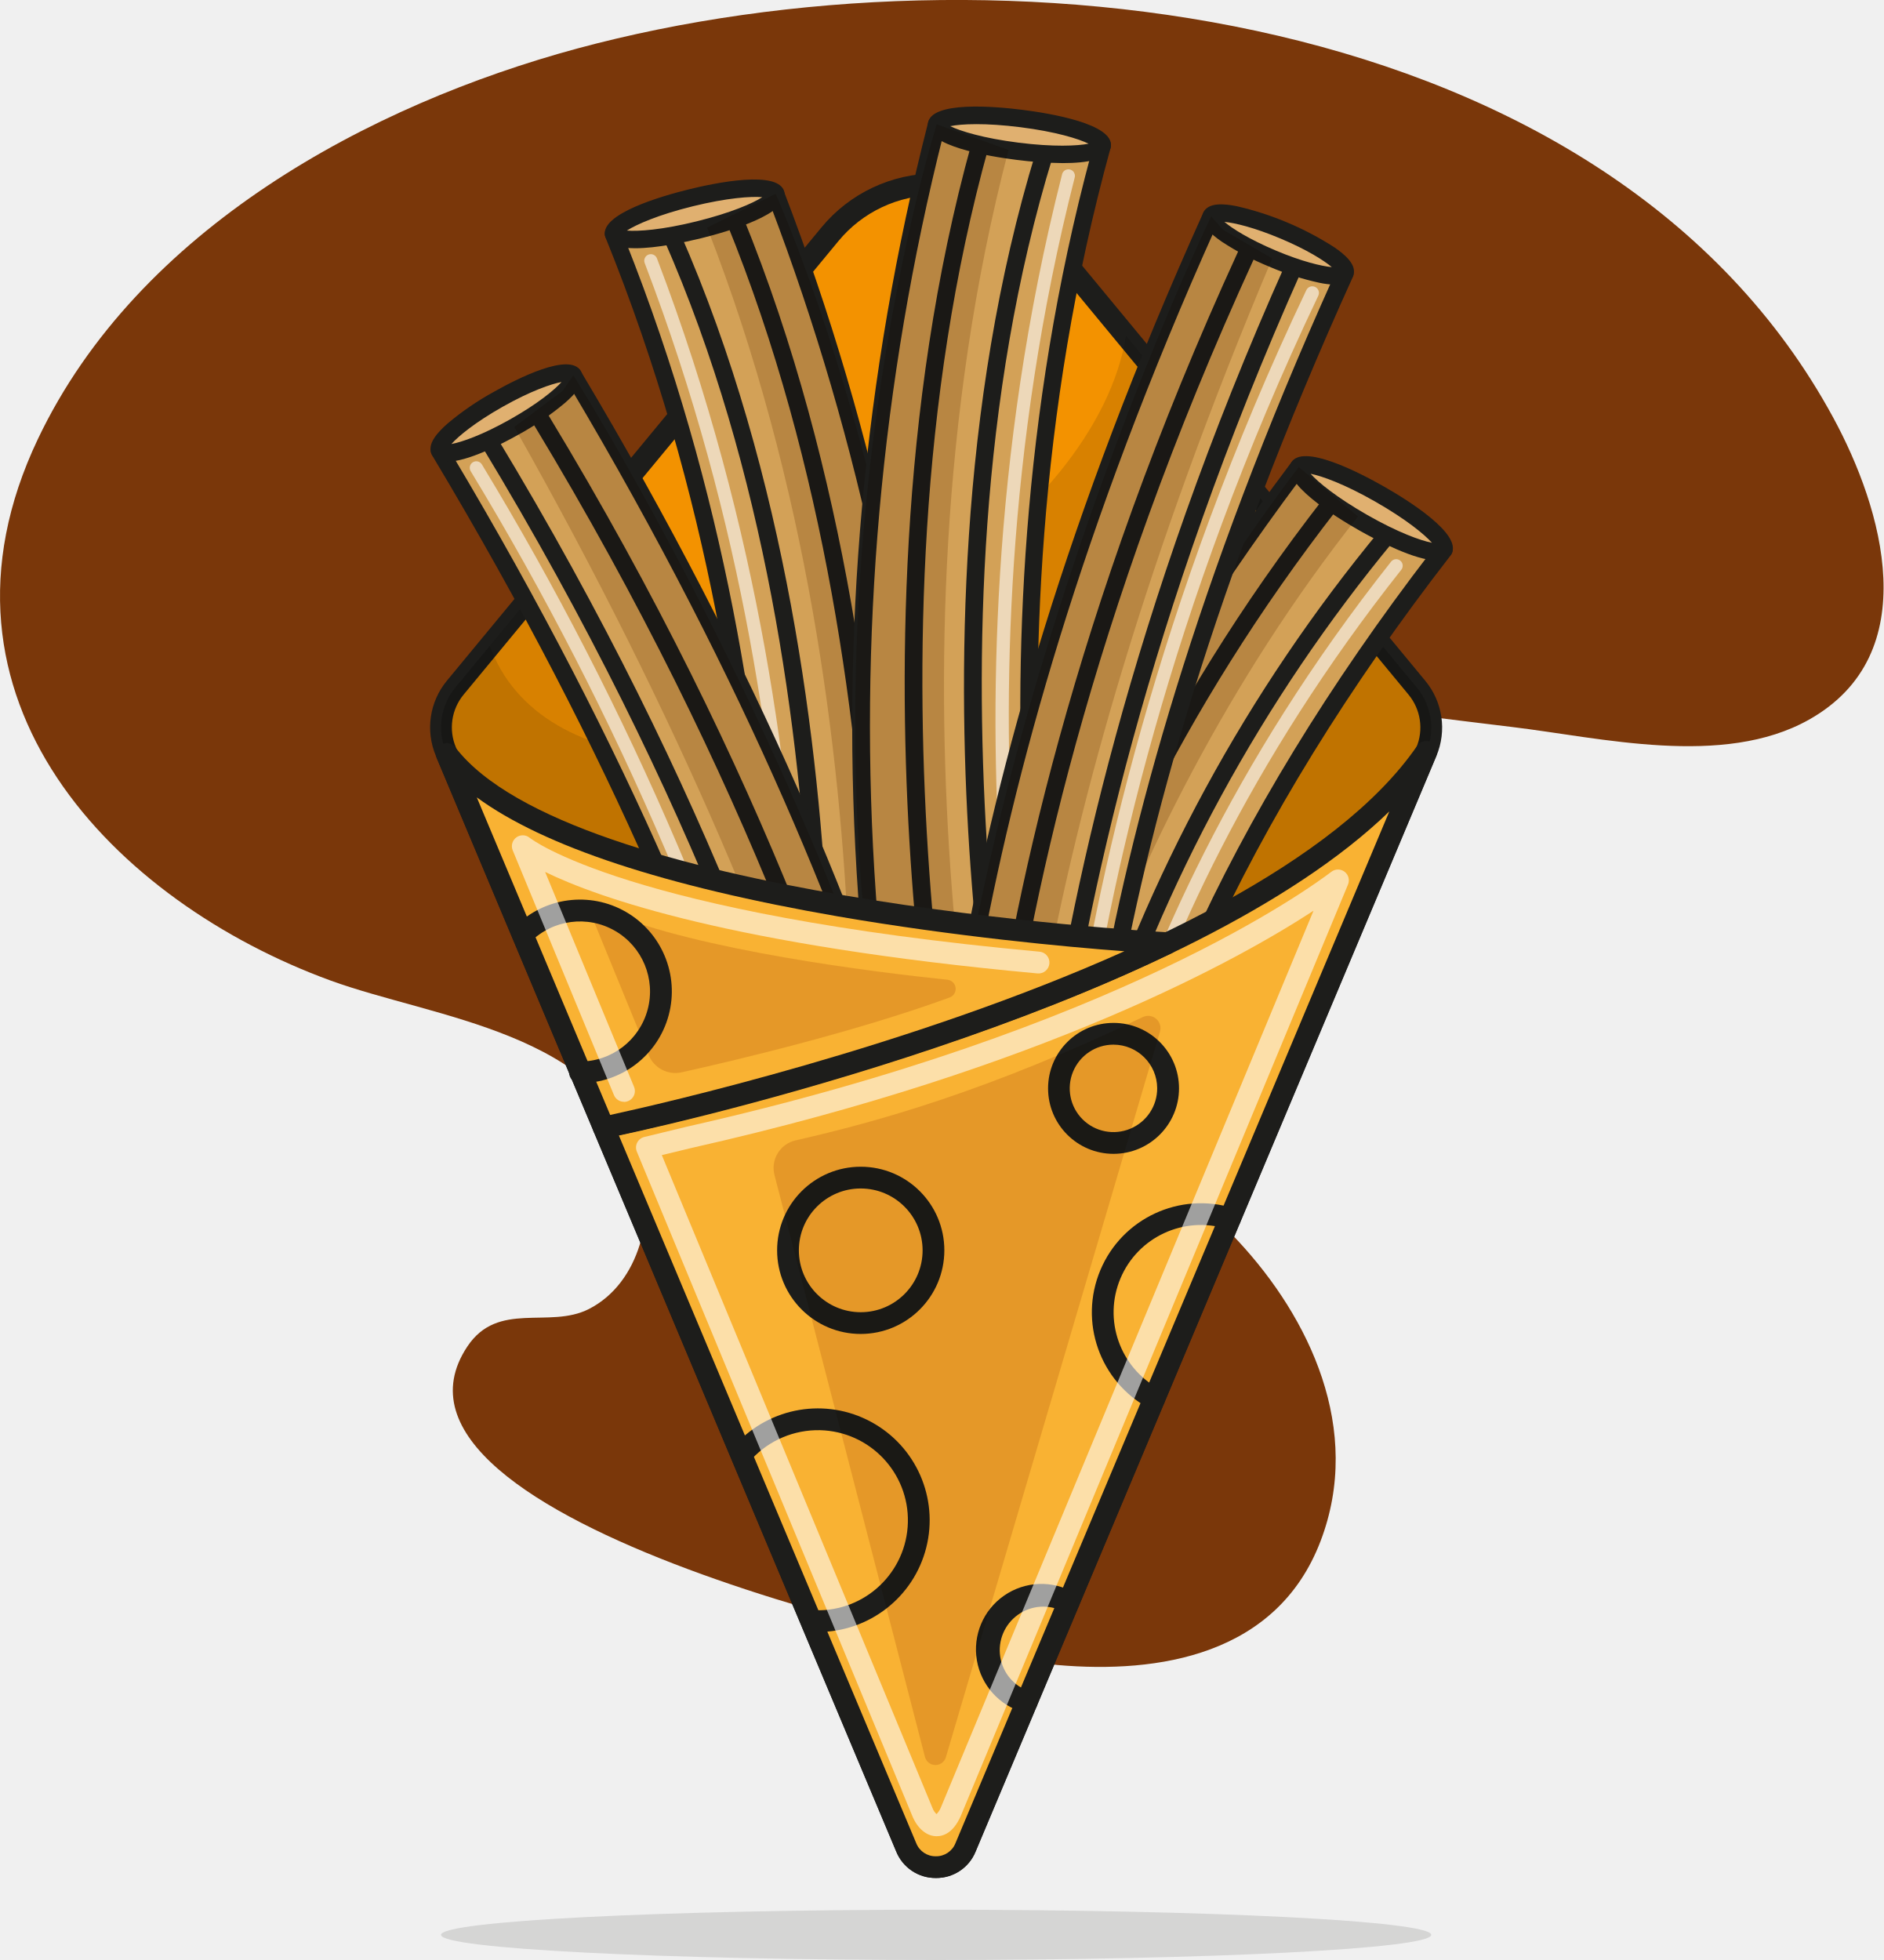
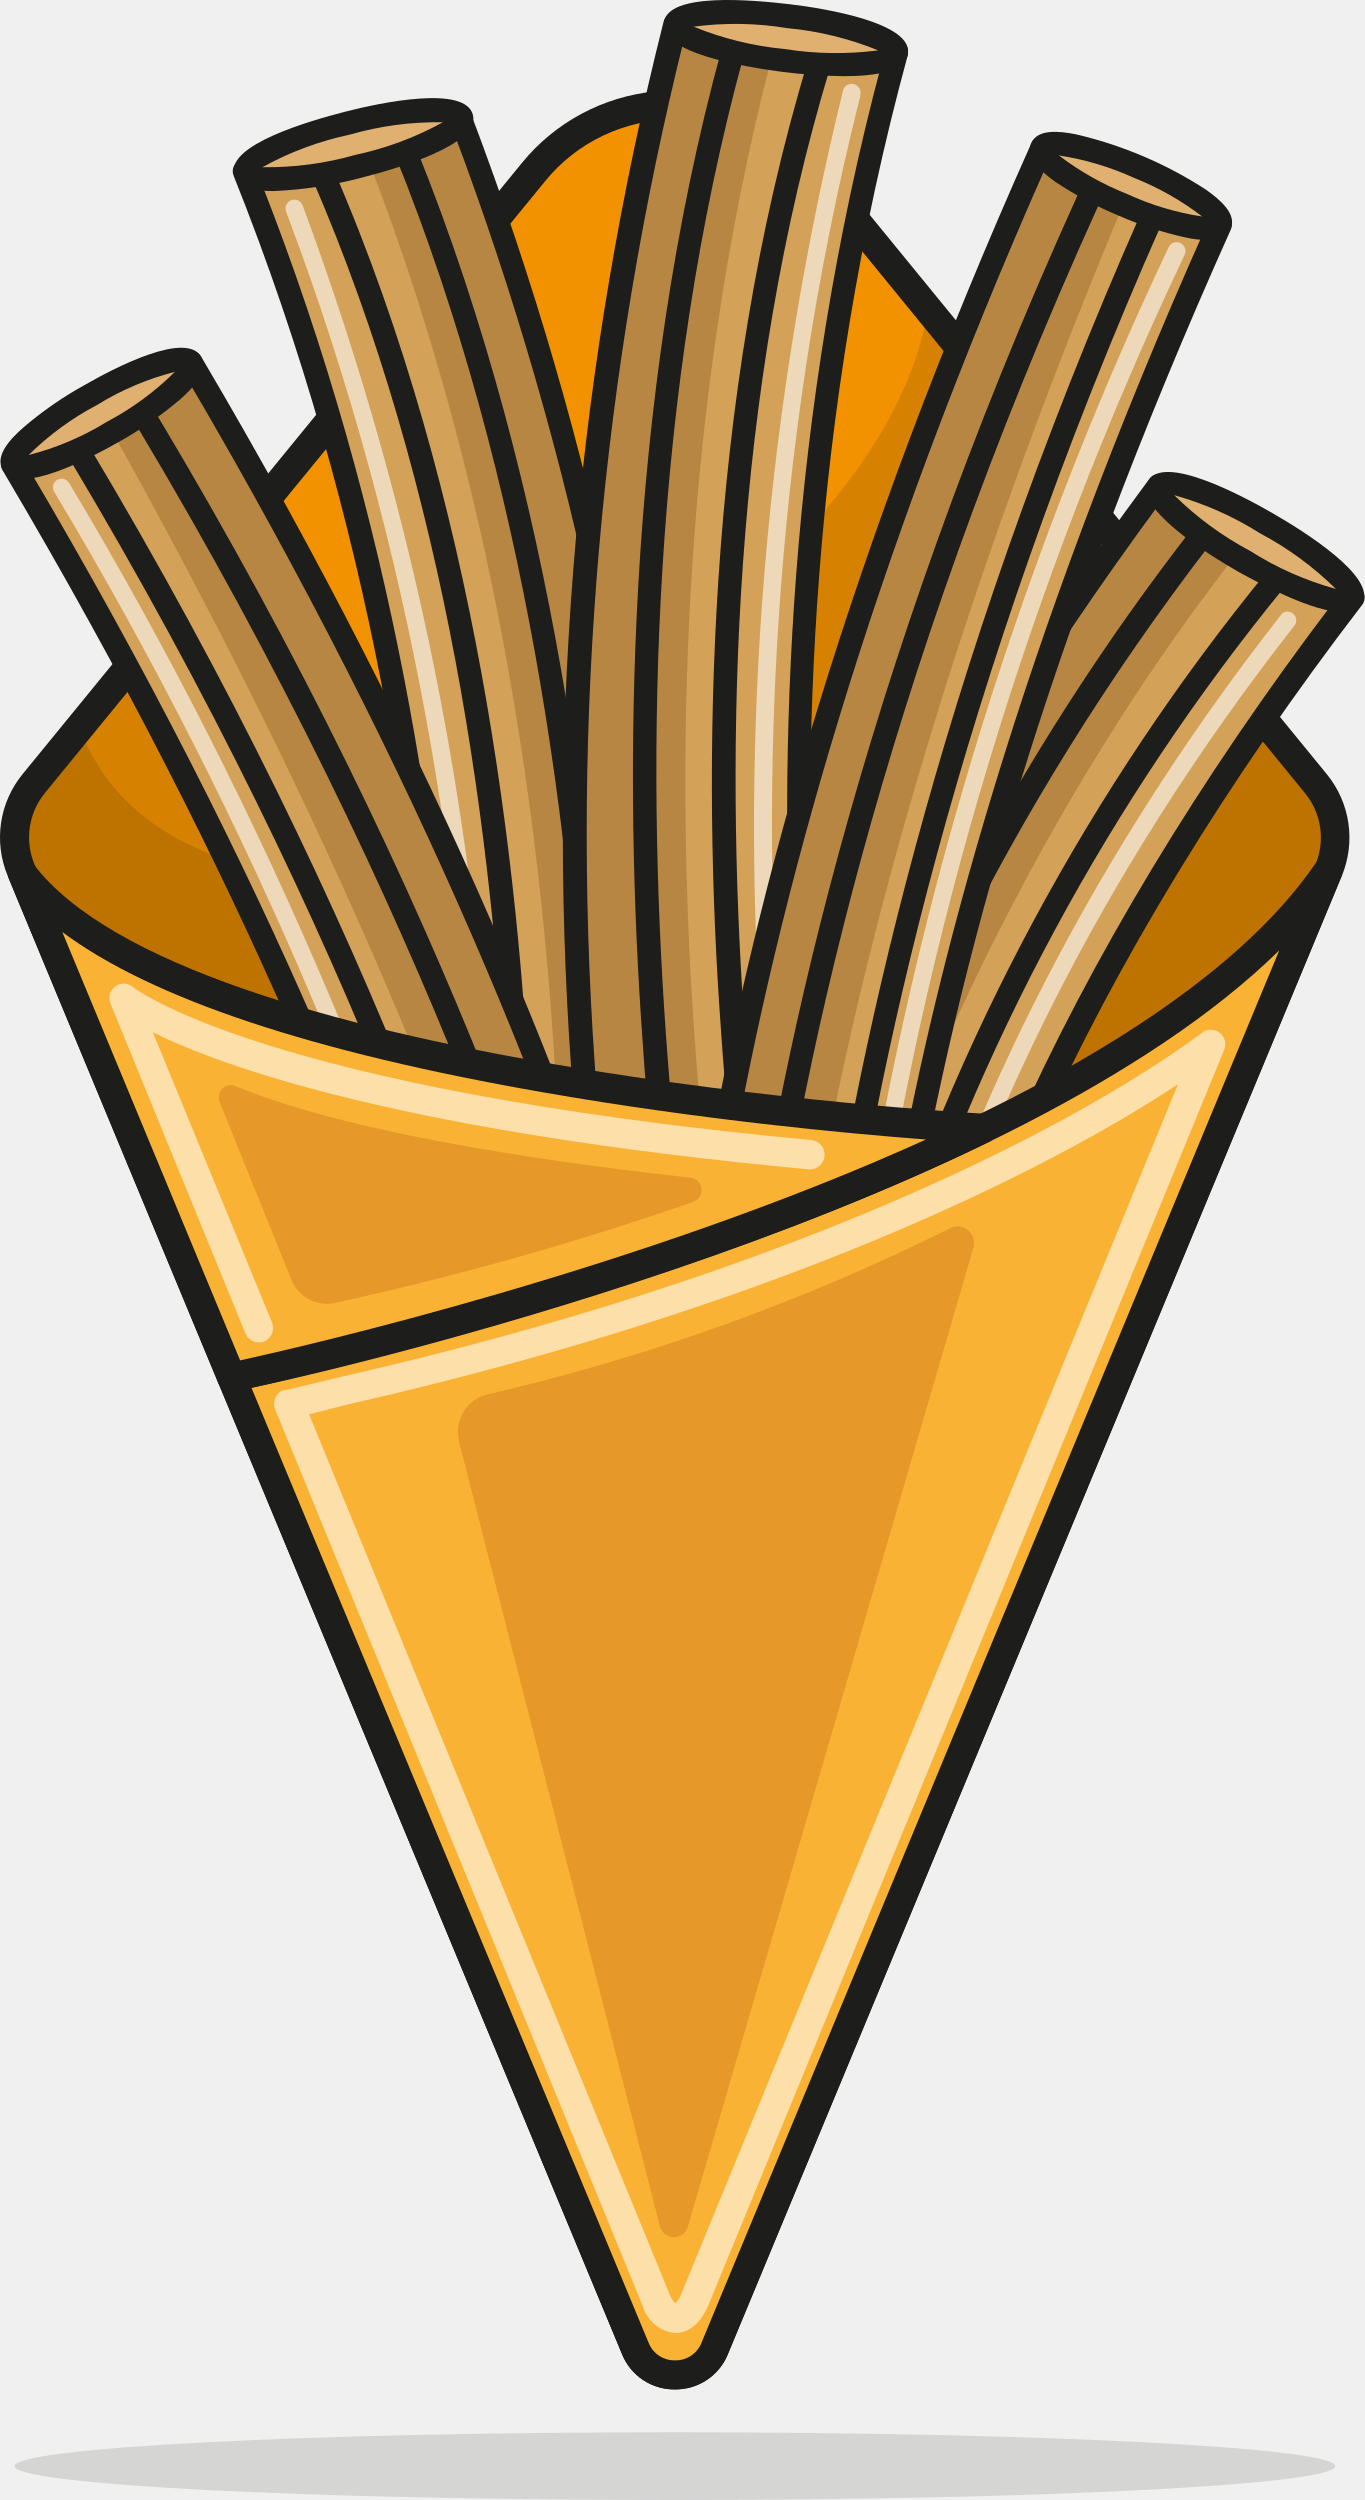
- <svg xmlns="http://www.w3.org/2000/svg" viewBox="0 0 432.94 450.52">
+ <svg xmlns="http://www.w3.org/2000/svg" id="Layer_1" data-name="Layer 1" viewBox="0 0 334 611.96">
  <defs>
-     <style>.cls-1{isolation:isolate;}.cls-2{fill:#7a370a;}.cls-3{fill:#f39200;}.cls-4{fill:#1d1d1b;}.cls-5{fill:#dadada;opacity:0.79;}.cls-11,.cls-12,.cls-5,.cls-8{mix-blend-mode:multiply;}.cls-6{fill:#d3a157;}.cls-7{fill:#e0b070;}.cls-8{fill:#cbbba0;opacity:0.63;}.cls-9{fill:#fff;opacity:0.58;}.cls-10{fill:#f9b233;}.cls-11{fill:#ca9e67;opacity:0.37;}.cls-12{fill:#9d9d9c;opacity:0.33;}</style>
+     <style>.cls-1{fill:#f39200;}.cls-2{fill:#d78100;}.cls-3{fill:#be7200;}.cls-4{fill:#1d1d1b;}.cls-5{fill:#d3a157;}.cls-6{fill:#b88643;}.cls-7{fill:#e0b070;}.cls-8{fill:#fff;opacity:0.58;}.cls-11,.cls-8{isolation:isolate;}.cls-9{fill:#f9b233;}.cls-10{fill:#e69928;}.cls-11{fill:#9d9d9c;opacity:0.33;}</style>
  </defs>
-   <g class="cls-1">
-     <g id="Layer_1" data-name="Layer 1">
-       <path class="cls-2" d="M243.13,382.72c23.11,2,50.35-2.18,60.39-28.45,9.83-25.7-2.58-51.43-18.92-69-18-19.37-40.69-34.45-61.23-50.7-15.31-12.12-55.17-34.83-31.78-60,16.31-17.57,51.84-15.46,72.67-15.19,28,.37,55.67,4.42,83.33,7.73,20.3,2.43,48.45,9.41,68.19-1.68,26.87-15.09,16.89-48.6,5.62-69.38C369.89,1,228.86-14.8,132.69,11.15,85.21,24,31.77,52.43,8.71,100.91c-28.51,59.91,18,106.47,67.23,124.46,24,8.74,62.55,11.8,71.34,41.79,3.42,11.67-.11,27.71-11.93,33.73-9.12,4.65-20.88-2-27.94,8.63C80.58,349.93,224.11,381.09,243.13,382.72Z" />
-       <path class="cls-3" d="M239.53,53.84a31.64,31.64,0,0,0-48.77,0L104.67,158a14.39,14.39,0,0,0-2.18,14.75l54.64,130,51.2,121.84a7.39,7.39,0,0,0,13.62,0l51.23-121.84,54.66-130a14.41,14.41,0,0,0-2.17-14.76Z" />
-       <path class="cls-4" d="M215.14,431.67h0a9.75,9.75,0,0,1-9.12-6.06L100.19,173.76a16.85,16.85,0,0,1,2.55-17.32L188.83,52.25a34.13,34.13,0,0,1,52.62,0h0l86.14,104.22a16.85,16.85,0,0,1,2.56,17.32L224.25,425.61A9.73,9.73,0,0,1,215.14,431.67Zm0-386.81a29,29,0,0,0-22.45,10.58l-86.1,104.19a11.84,11.84,0,0,0-1.79,12.19L210.63,423.68a4.76,4.76,0,0,0,4.51,3h0a4.76,4.76,0,0,0,4.5-3l105.9-251.83a11.88,11.88,0,0,0-1.8-12.2L237.6,55.43A29.05,29.05,0,0,0,215.14,44.86Z" />
-       <path class="cls-5" d="M325.67,158.06,258.81,77.18c-3.25,20.6-21.64,43.92-49.34,59.52-35,19.72-72.84,20.35-89.41,2.71L104.67,158a14.39,14.39,0,0,0-2.18,14.75l54.63,130,51.21,121.84a7.39,7.39,0,0,0,13.62,0l51.23-121.84,54.66-130A14.41,14.41,0,0,0,325.67,158.06Z" />
-       <path class="cls-5" d="M325.67,158.06,287,111.24c-11.87,14.41-28.26,28.31-48,39.71-52,30-107.5,31.34-123.91,2.92a33,33,0,0,1-2.49-5.4l-7.9,9.57a14.39,14.39,0,0,0-2.18,14.75l54.63,130,51.55,122.66a7,7,0,0,0,12.93,0l51.58-122.65,54.66-130A14.41,14.41,0,0,0,325.67,158.06Z" />
-       <path class="cls-6" d="M298.51,107.35l33.37,19C253,228,253.13,297.48,252.34,303.06c0,.09-.25,3.18-.28,3.25-.63,2-9.33,1-19.44-2.19s-17.78-7.41-17.15-9.41C215.47,294.71,211.88,222.8,298.51,107.35Z" />
-       <path class="cls-4" d="M248.35,309.33c-5.13,0-12.43-2.06-16.33-3.3a76.5,76.5,0,0,1-13-5.31c-2.85-1.57-6-3.66-5.6-6.19-.07-2.48-.24-20.2,9.13-50.79C231.7,214,252,166,296.91,106.15a2,2,0,0,1,2.59-.54l33.37,19a2,2,0,0,1,.6,3c-47.17,60.81-75.21,122.48-79,173.66-.07,1-.12,1.66-.18,2.11-.05.74-.23,3.19-.36,3.6C253.4,308.69,251.21,309.33,248.35,309.33Zm-30.88-14.57c.93,1.21,6.13,4.4,15.76,7.46,9.15,2.9,15.11,3.39,16.93,3,.07-.86.17-2.12.19-2.3a.91.91,0,0,1,0-.17c0-.32.1-1,.16-1.89,3.77-51.43,31.58-113.15,78.37-174l-29.83-17c-43.74,58.61-63.59,105.53-72.56,134.66-9.77,31.79-9,49.81-9,50Z" />
-       <path class="cls-4" d="M239.37,306.38h-.1a2,2,0,0,1-1.9-2.1c0-.22,1.23-23.18,11.67-57a372.11,372.11,0,0,1,68.28-125.55,2,2,0,1,1,3.08,2.55,368.23,368.23,0,0,0-67.5,124c-10.32,33.34-11.53,55.91-11.54,56.13A2,2,0,0,1,239.37,306.38Z" />
-       <path class="cls-4" d="M225.87,303.69h-.11a2,2,0,0,1-1.89-2.1c0-.23,1.28-23,11.83-57.25,9.71-31.57,29.53-79.77,68.74-130.06a2,2,0,1,1,3.15,2.46c-74.3,95.29-79.68,184.17-79.73,185.05A2,2,0,0,1,225.87,303.69Z" />
-       <path class="cls-7" d="M298.51,107.35c-1,1.82,5.6,7.54,14.82,12.78s17.52,8,18.55,6.19-5.59-7.54-14.81-12.78S299.55,105.53,298.51,107.35Z" />
-       <path class="cls-4" d="M330.25,128.82c-5,0-13.68-4.55-17.91-6.95-5.54-3.15-18.15-11-15.57-15.51h0c2.58-4.54,15.74,2.29,21.28,5.44s18.14,11,15.56,15.51C333,128.38,331.81,128.82,330.25,128.82Zm-29-19.91c1.72,1.94,6,5.45,13.06,9.48s12.27,5.88,14.82,6.37c-1.72-1.94-6-5.45-13.06-9.48S303.81,109.4,301.26,108.91Z" />
-       <path class="cls-8" d="M232.62,304.12c-1.3-19.06,19.54-109.59,79.51-185.4l-13.62-11.37c-60.31,80.23-89.84,168.81-82.6,189.11Z" />
-       <path class="cls-9" d="M246.05,302.34H246a1.5,1.5,0,0,1-1.44-1.56c0-.2.91-20.63,10.61-51.85,8.94-28.77,27.41-72.91,64.61-119.88a1.5,1.5,0,0,1,2.35,1.86c-70.62,89.16-74.54,169.19-74.57,170A1.5,1.5,0,0,1,246.05,302.34Z" />
-       <path class="cls-6" d="M178.27,44.56,141,53.76C189.31,173,174.6,287.6,173.84,293.19a.66.66,0,0,0,0,.24c.06,2.09,8.71,3.51,19.3,3.17s19.13-2.31,19.06-4.4C212.17,292.2,230.32,179.19,178.27,44.56Z" />
-       <path class="cls-4" d="M189.72,298.65c-7.13,0-17.77-.74-17.91-5.16a2.46,2.46,0,0,1,.06-.66c.81-6.1,15.14-120.15-32.72-238.32a2,2,0,0,1,.08-1.66,1.93,1.93,0,0,1,1.3-1l37.26-9.2a2,2,0,0,1,2.35,1.22,559.24,559.24,0,0,1,36.6,174.94c1.88,43.18-2.24,71.4-2.57,73.6-.3,5-14.73,6-21,6.22C192.2,298.63,191,298.65,189.72,298.65Zm-13.83-5.74c1.6.84,7.49,2,17.16,1.69,10.06-.32,15.93-2,17.17-2.89.37-2.45,4.39-30.3,2.51-72.88A554.84,554.84,0,0,0,177,46.92l-33.32,8.23C190.06,171.33,177.16,283,175.89,292.91Zm-.12.82Zm-1.93-.54h0Z" />
-       <path class="cls-4" d="M186.55,297l-.23,0a2,2,0,0,1-1.76-2.21c.16-1.32,14.8-133.46-32-239.85a2,2,0,1,1,3.66-1.61C180.94,109.48,188.4,172.26,190.31,215c2.08,46.33-1.73,79.88-1.77,80.21A2,2,0,0,1,186.55,297Z" />
-       <path class="cls-4" d="M200.28,298.09h-.23a2,2,0,0,1-1.76-2.21c.15-1.32,14.38-132.78-31.3-244.74a2,2,0,1,1,3.7-1.51c24.08,59,31.39,123,33.27,166.19,2,46.82-1.66,80.18-1.7,80.51A2,2,0,0,1,200.28,298.09Z" />
-       <ellipse class="cls-7" cx="159.64" cy="49.16" rx="19.19" ry="3.79" transform="translate(-7.13 39.68) rotate(-13.86)" />
-       <path class="cls-4" d="M146,57.06c-3.57,0-6.39-.71-6.92-2.82-1.25-5.07,13-9.17,19.19-10.7s20.71-4.53,22,.54h0c1.26,5.07-13,9.17-19.18,10.7C157.42,55.67,151,57.06,146,57.06ZM144.08,53c2.58.22,8.08-.15,16-2.11s13-4.18,15.13-5.57c-2.58-.22-8.08.15-16,2.1S146.26,51.61,144.08,53Zm32.63-7.36h0Z" />
-       <path class="cls-8" d="M162.54,52.32c46.12,118.1,30.57,244.28,30.57,244.28l19.06-4.4c18.42-132-33.9-247.64-33.9-247.64Z" />
-       <path class="cls-9" d="M180.05,291.28h-.22a1.5,1.5,0,0,1-1.26-1.71c.16-1.07,15.42-109.37-30.39-229.1A1.5,1.5,0,1,1,151,59.39c24.08,63,31.11,122.29,32.76,161,1.79,41.93-2.17,69.37-2.21,69.64A1.5,1.5,0,0,1,180.05,291.28Z" />
-       <path class="cls-6" d="M215.27,28.59l38.09,4.81C219.2,157.48,247.1,269.56,248.5,275a.86.86,0,0,1,.06.23c.18,2.08-8.24,4.49-18.81,5.38s-19.26-.07-19.44-2.16C210.31,278.48,179.19,168.34,215.27,28.59Z" />
-       <path class="cls-4" d="M222.22,283a59.51,59.51,0,0,1-6.3-.31c-3.32-.37-7.14-1.14-7.57-3.79-.61-2.23-8-29.76-11.08-72.79a558.73,558.73,0,0,1,16.07-178,2,2,0,0,1,2.19-1.49l38.08,4.82a2,2,0,0,1,1.67,2.51c-33.83,122.91-6.39,234.51-4.87,240.5a2.36,2.36,0,0,1,.14.68c.24,2.82-3.52,4.27-6.82,5.21a75.57,75.57,0,0,1-13.81,2.32C227.24,282.86,224.64,283,222.22,283Zm-10-5.21c1.35.77,7.36,1.73,17.4.88,9.64-.81,15.35-2.65,16.84-3.66-2.41-9.67-28.17-119.13,4.39-239.89l-34-4.31a555.16,555.16,0,0,0-15.52,174.88C204.33,248.19,211.54,275.39,212.19,277.77Zm.12.54Zm34.34-2.53Z" />
-       <path class="cls-4" d="M236.08,280.31a2,2,0,0,1-1.94-1.54c-.08-.32-7.75-33.2-11.06-79.45C220,156.6,220.15,93.38,238.15,34.74A2,2,0,0,1,242,35.92c-34.13,111.13-4.25,240.64-3.95,241.93a2,2,0,0,1-1.48,2.41A1.88,1.88,0,0,1,236.08,280.31Z" />
-       <path class="cls-4" d="M222.58,283a2,2,0,0,1-2-1.54c-.07-.33-7.62-33-11-79.77-3.14-43.16-3.3-107.5,13.78-168.93a2,2,0,0,1,3.86,1.07c-32.4,116.54-3,245.43-2.72,246.72a2,2,0,0,1-1.5,2.4A1.73,1.73,0,0,1,222.58,283Z" />
-       <path class="cls-7" d="M215.27,28.59c-.26,2.07,8,4.83,18.57,6.16s19.25.73,19.52-1.35-8.05-4.83-18.57-6.16S215.54,26.51,215.27,28.59Z" />
-       <path class="cls-4" d="M244.28,37.49a90.46,90.46,0,0,1-10.69-.75c-6.32-.8-21-3.22-20.3-8.4h0c.66-5.19,15.43-3.89,21.75-3.09s21,3.22,20.3,8.4C255,36.67,249.78,37.49,244.28,37.49ZM218.41,29c2.33,1.14,7.6,2.77,15.68,3.79s13.59.75,16.13.24c-2.33-1.14-7.6-2.77-15.68-3.79S221,28.47,218.41,29Z" />
-       <path class="cls-8" d="M231.81,34.47c-32.13,122.65-2.06,246.17-2.06,246.17l-19.44-2.16c-33.59-128.93,5-249.89,5-249.89Z" />
-       <path class="cls-9" d="M241.93,273.86a1.49,1.49,0,0,1-1.44-1.11c-.07-.26-7.19-27.06-10.28-68.91-2.84-38.62-2.74-98.36,13.89-163.69a1.5,1.5,0,1,1,2.9.74c-31.62,124.27-3.9,230-3.62,231.08a1.5,1.5,0,0,1-1.06,1.84A1.31,1.31,0,0,1,241.93,273.86Z" />
-       <path class="cls-6" d="M131.78,86.28l-30.73,17.31c84.17,140.48,92.3,230.82,95.24,264,.22,2,8.24,2.82,17.92,1.78s17.36-3.51,17.14-5.53C227.56,335.91,221.06,235.79,131.78,86.28Z" />
-       <path class="cls-4" d="M205.91,371.81c-5.59,0-11.26-.81-11.61-4.05-3-33.62-10.89-122.82-95-263.14a2,2,0,0,1,.73-2.77l30.72-17.31a2,2,0,0,1,2.7.72c83,139,94.6,235,98.95,271.1.33,2.76.62,5.15.89,7.16.31,2.86-3.4,4.4-6.22,5.31a65.43,65.43,0,0,1-12.68,2.48A82.59,82.59,0,0,1,205.91,371.81Zm-7.67-5c1.41.7,6.89,1.44,15.76.5s14.06-2.84,15.3-3.82c-.25-1.88-.52-4.12-.83-6.68C224.16,321.1,212.75,226.4,131.06,89l-27.24,15.34C187,243.7,195.21,332.76,198.24,366.84Z" />
-       <path class="cls-4" d="M205.84,371.78h-.05a2,2,0,0,1-1.95-2c0-.28.55-27.78-10.64-74.3-10.32-42.94-33-111.31-82.63-193.22a2,2,0,0,1,3.42-2.07c49.91,82.44,72.77,151.3,83.15,194.56,11.27,47,10.7,74.85,10.7,75.13A2,2,0,0,1,205.84,371.78Z" />
-       <path class="cls-4" d="M219.55,370.58h0a2,2,0,0,1-2-2c0-.29.15-28.65-11.43-76-10.69-43.72-33.84-113-83.44-195a2,2,0,1,1,3.42-2.07c49.92,82.43,73.21,152.22,84,196.26,11.67,47.8,11.5,76.53,11.5,76.82A2,2,0,0,1,219.55,370.58Z" />
-       <path class="cls-7" d="M131.78,86.28c1,1.77-5.08,7.08-13.56,11.86s-16.17,7.22-17.17,5.45,5.08-7.08,13.56-11.86S130.78,84.51,131.78,86.28Z" />
-       <path class="cls-4" d="M102.74,106.13c-1.57,0-2.8-.45-3.43-1.56-1.38-2.46,1.42-5.34,3.65-7.29A65.5,65.5,0,0,1,113.63,90c5.14-2.9,17.37-9.16,19.89-4.69,1.38,2.46-1.42,5.34-3.65,7.29a65.5,65.5,0,0,1-10.67,7.29C115.34,102.06,107.48,106.13,102.74,106.13Zm26.33-18.32c-2.36.43-7.1,2.06-13.48,5.66s-10.24,6.8-11.83,8.59c2.36-.43,7.1-2.06,13.48-5.66S127.48,89.6,129.07,87.81Zm1.47-.08h0Z" />
-       <path class="cls-8" d="M118.22,98.14c77.23,136.71,92.53,227.69,94.58,271.32L231,364.9C224.5,232.3,131.78,86.28,131.78,86.28l-2.43,3.55Z" />
-       <path class="cls-9" d="M201,366a1.5,1.5,0,0,1-1.49-1.4c0-.3-2.23-30.41-14.55-76.85a693.59,693.59,0,0,0-76.77-179.44,1.5,1.5,0,0,1,2.57-1.56A696.59,696.59,0,0,1,187.9,287.11c12.38,46.7,14.6,77,14.62,77.32a1.49,1.49,0,0,1-1.39,1.6Z" />
-       <path class="cls-6" d="M278.4,49.72l30.75,13c-64,141.14-61.86,227-61,258.41,0,1.92-7.44,3.53-16.65,3.61s-16.7-1.44-16.71-3.36C215.3,294.72,210.61,199.91,278.4,49.72Z" />
-       <path class="cls-4" d="M230.82,326.7a61.37,61.37,0,0,1-11.57-1c-2.78-.56-6.49-1.62-6.51-4.37,0-2,0-4.26.07-6.89.19-34.42.71-125.88,63.77-265.57a2,2,0,0,1,2.6-1l30.74,12.95A2,2,0,0,1,311,62a2,2,0,0,1,0,1.55C247.1,204.46,249.28,289.15,250.1,321c0,5-13,5.62-18.64,5.66Zm-14.07-5.89c1.34.77,6.41,1.95,14.68,1.88s13.34-1.32,14.66-2.11c-.83-32.35-2.66-116.94,60.39-256.86l-27.06-11.4C217.51,190.24,217,280.45,216.81,314.5,216.79,316.89,216.78,319,216.75,320.81Z" />
-       <path class="cls-4" d="M237.92,325a2,2,0,0,1-2-1.82c0-.27-2.31-27.65,3.91-73.5,5.73-42.25,20-109.37,55.73-189.19a2,2,0,0,1,3.65,1.63c-35.49,79.39-49.72,146.11-55.42,188.09-6.15,45.42-3.91,72.35-3.89,72.62a2,2,0,0,1-1.82,2.17Z" />
-       <path class="cls-4" d="M226.35,326.57a2,2,0,0,1-2-1.75c0-.27-3.3-27.28,2.51-73.49,5.35-42.56,19.72-110.69,57.75-193.58a2,2,0,1,1,3.64,1.67c-37.82,82.43-52.1,150.13-57.42,192.41-5.75,45.72-2.55,72.23-2.52,72.49a2,2,0,0,1-1.73,2.23Z" />
-       <path class="cls-7" d="M278.4,49.72c-.75,1.78,5.53,6.11,14,9.69s16,5,16.73,3.27-5.53-6.11-14-9.69S279.15,48,278.4,49.72Z" />
-       <path class="cls-4" d="M306.9,65.43a19.06,19.06,0,0,1-3.59-.42,62.37,62.37,0,0,1-11.66-3.76,63,63,0,0,1-10.84-5.71c-2.34-1.62-5.32-4.06-4.25-6.59h0c1.06-2.54,4.9-2.11,7.68-1.56a70.68,70.68,0,0,1,22.5,9.48c2.33,1.61,5.32,4.05,4.25,6.58C310.35,65,308.71,65.43,306.9,65.43ZM281.43,51c1.8,1.53,5.69,4,11.77,6.57s10.57,3.61,12.92,3.83c-1.8-1.53-5.69-4-11.77-6.56S283.78,51.22,281.43,51Zm-3-1.28h0Z" />
-       <path class="cls-8" d="M292.42,59.41c-57.84,136.85-62.41,224-59.63,265.26l-17.57-2.33C207,197,278.4,49.72,278.4,49.72l2.66,3.08Z" />
-       <path class="cls-9" d="M243,319a1.51,1.51,0,0,1-1.5-1.4c0-.28-1.85-28.42,4.47-73.21,5.83-41.3,20-105.65,54.31-177.74A1.5,1.5,0,0,1,303,68C268.83,139.71,254.75,203.75,249,244.84c-6.28,44.48-4.46,72.31-4.45,72.59a1.5,1.5,0,0,1-1.39,1.6Z" />
-       <path class="cls-10" d="M138.77,259.2l18.32,43.6L208.3,424.64a7.38,7.38,0,0,0,13.61,0l51.24-121.84,54.66-130C289.69,228.38,138.77,259.2,138.77,259.2Z" />
-       <path class="cls-4" d="M215.11,431.67h0a9.73,9.73,0,0,1-9.11-6.06L136.47,260.17a2.49,2.49,0,0,1,1.8-3.42c1.5-.31,150.34-31.22,187.48-85.34a2.5,2.5,0,0,1,4.37,2.38L224.22,425.61A9.73,9.73,0,0,1,215.11,431.67ZM142.25,261,210.6,423.68a4.76,4.76,0,0,0,4.51,3h0a4.76,4.76,0,0,0,4.5-3l99.73-237.17C274,230.42,163.29,256.55,142.25,261Z" />
-       <path class="cls-10" d="M102.68,173.31l36.07,85.83s72.4-14.79,129.58-42.34C261.49,216.42,129.68,208.61,102.68,173.31Z" />
-       <path class="cls-4" d="M138.75,261.64a2.49,2.49,0,0,1-2.3-1.53l-36.07-85.84a2.5,2.5,0,0,1,4.29-2.48C131,206.25,262.87,214,268.47,214.3a2.5,2.5,0,0,1,.94,4.75c-56.8,27.37-129.43,42.39-130.16,42.54A2.83,2.83,0,0,1,138.75,261.64Zm-29.16-78.36,30.66,73c11.38-2.47,68.93-15.54,118.19-37.63-13.52-1-39-3.39-65.8-8C152.8,203.74,125,194.57,109.59,183.28Z" />
-       <path class="cls-11" d="M149.09,242.51l-12.36-30.18a2.1,2.1,0,0,1,2.74-2.75c21.53,8.89,60.84,13.79,78.31,15.62a2.11,2.11,0,0,1,.5,4.08c-21.86,8-49.91,14.61-61.6,17.2A6.63,6.63,0,0,1,149.09,242.51Z" />
-       <path class="cls-4" d="M265.31,324a2.57,2.57,0,0,1-1.2-.3,25.07,25.07,0,0,1,19.34-46,2.5,2.5,0,0,1-1.47,4.78,20.06,20.06,0,0,0-15.48,36.81,2.5,2.5,0,0,1-1.19,4.7Z" />
-       <path class="cls-4" d="M133.3,249a2.5,2.5,0,0,1,0-5,16.1,16.1,0,1,0-11.38-27.48,2.5,2.5,0,0,1-3.54-3.54,21.1,21.1,0,1,1,14.92,36Z" />
-       <path class="cls-4" d="M255.93,265.22A15.05,15.05,0,1,1,271,250.17,15.07,15.07,0,0,1,255.93,265.22Zm0-25.1a10.05,10.05,0,1,0,10.05,10A10.06,10.06,0,0,0,255.93,240.12Z" />
-       <path class="cls-4" d="M236,393.71a2.57,2.57,0,0,1-.67-.09,15.05,15.05,0,1,1,11.57-27.53,2.5,2.5,0,1,1-2.51,4.33,10,10,0,1,0-7.72,18.38,2.5,2.5,0,0,1-.67,4.91Z" />
-       <path class="cls-4" d="M197.84,306.62a19.22,19.22,0,1,1,19.22-19.22A19.24,19.24,0,0,1,197.84,306.62Zm0-33.44a14.22,14.22,0,1,0,14.22,14.22A14.24,14.24,0,0,0,197.84,273.18Z" />
-       <path class="cls-4" d="M188,375.13h-.64a2.5,2.5,0,0,1,.06-5h.06a20.7,20.7,0,1,0,1-41.39,20.83,20.83,0,0,0-15.72,6.66,2.5,2.5,0,0,1-3.67-3.39A25.7,25.7,0,1,1,188,375.13Z" />
-       <path class="cls-9" d="M143.43,253.26a2.5,2.5,0,0,1-2.31-1.54l-23.28-56.28a2.5,2.5,0,0,1,3.93-2.85c.2.16,22.09,17.43,117.16,26.16a2.5,2.5,0,1,1-.45,5c-70.24-6.45-101.1-17.43-113.18-23.33l20.44,49.41a2.5,2.5,0,0,1-2.31,3.45Z" />
-       <path class="cls-9" d="M215.28,422.07h0c-2.25,0-4.32-1.7-5.53-4.53L146.38,264.72a2.49,2.49,0,0,1,1.72-3.38l9.71-2.35h0C257,236.64,301.23,204,306,200.4a2.49,2.49,0,0,1,3.83,2.94l-89,214.08C219.12,421.27,216.88,422.07,215.28,422.07ZM152.12,265.51,214.34,415.6a3.77,3.77,0,0,0,.92,1.39,4.6,4.6,0,0,0,1-1.53l85.65-206.12c-16.66,10.89-61.65,36.2-142.9,54.51Z" />
-       <path class="cls-11" d="M262.67,233.78c-35.33,16.9-61,24.07-79.81,28.34a6.51,6.51,0,0,0-4.84,8L212.6,403.85a2.5,2.5,0,0,0,4.81.08l49.21-166.79a2.83,2.83,0,0,0-3.94-3.36Z" />
-       <ellipse class="cls-12" cx="215.17" cy="444.74" rx="113.8" ry="5.78" />
-     </g>
-   </g>
+   <path class="cls-1" d="M199.81,42.11A44.63,44.63,0,0,0,136.53,36a44,44,0,0,0-6,6.06L8.27,191.74A20.85,20.85,0,0,0,5,213L82.78,399.74l72.74,175a10.45,10.45,0,0,0,13.68,5.82,10.58,10.58,0,0,0,5.76-5.82l72.63-175L325.35,213a20.92,20.92,0,0,0-3.08-21.2Z" />
+   <path class="cls-2" d="M322.14,191.84l-95-116.17c-4.63,29.49-30.74,63.08-70.08,85.5-49.69,28.31-103.44,29.23-127,3.9L8.27,191.74A20.85,20.85,0,0,0,5,213L82.78,399.74l72.74,175a10.45,10.45,0,0,0,13.68,5.82,10.58,10.58,0,0,0,5.76-5.82l72.63-175L325.35,213A20.9,20.9,0,0,0,322.14,191.84Z" />
+   <path class="cls-3" d="M322.14,191.84,267.23,124.5a252.6,252.6,0,0,1-68.2,57c-73.84,43.22-152.66,45.12-176,4.29a47.77,47.77,0,0,1-3.63-7.73L8.3,191.81A20.85,20.85,0,0,0,5.19,213L82.94,399.77,156.17,576a9.92,9.92,0,0,0,13.08,5.35,10.07,10.07,0,0,0,5.29-5.35l73.09-176.2L325.38,213A20.9,20.9,0,0,0,322.14,191.84Z" />
+   <path class="cls-4" d="M165.24,584.89h0a13.77,13.77,0,0,1-13-8.69L1.88,214.39a24.45,24.45,0,0,1,3.63-24.87L127.78,39.85A48.24,48.24,0,0,1,196,33.3a53.46,53.46,0,0,1,6.48,6.55h0l122.33,149.7a24.51,24.51,0,0,1,3.63,24.9L178.2,576.2A13.85,13.85,0,0,1,165.24,584.89Zm0-555.65a40.88,40.88,0,0,0-31.88,15.2L11,194.1a17.19,17.19,0,0,0-2.56,17.5L158.76,573.45a6.75,6.75,0,0,0,6.48,4.33h0a6.81,6.81,0,0,0,6.48-4.33L322,211.67a17.2,17.2,0,0,0-2.56-17.53L197.05,44.41A41,41,0,0,0,165.24,29.24Z" />
+   <path class="cls-5" d="M283.56,119l47.4,27.3c-112,146-111.84,245.78-113,253.84,0,0-.35,4.59-.39,4.69-.9,2.88-13.25,1.44-27.6-3.28S164.72,390.89,165.63,388C165.63,388.14,160.51,284.84,283.56,119Z" />
+   <path class="cls-6" d="M190,401.67c-1.85-27.4,27.73-157.3,112.91-266.32L283.46,119C197.8,234.21,155.87,361.46,166.14,390.63Z" />
+   <path class="cls-4" d="M212.31,409.14a89.85,89.85,0,0,1-23.2-4.72,109.24,109.24,0,0,1-18.46-7.63c-4-2.26-8.52-5.28-7.94-8.88,0-3.58-.36-29,13-73,13-42.6,41.83-111.68,105.62-197.67a2.79,2.79,0,0,1,3.82-.76l47.4,27.3a2.88,2.88,0,0,1,1.16,3.86l0,0-.26.39c-67,87.37-106.91,176-112.19,249.48a22.44,22.44,0,0,1-.26,3c-.07.62-.32,4.59-.52,5.18C219.5,408.22,216.39,409.14,212.31,409.14Zm-43.83-20.91c1.29,1.74,8.68,6.3,22.35,10.72,13,4.16,21.48,4.85,24.07,4.29a30.92,30.92,0,0,1,.26-3.27v-.2a14.73,14.73,0,0,1,.23-2.72c5.35-73.9,44.84-162.54,111.29-250L284.33,122.6C222.19,206.79,194,274.19,181.44,316c-13.87,45.68-13,71.57-13,71.83Z" />
+   <path class="cls-4" d="M199.58,404.91h-.16a2.85,2.85,0,0,1-2.69-3h0c0-.33,1.75-33.3,16.55-81.93a536.73,536.73,0,0,1,97-180.23,2.84,2.84,0,0,1,4-.31,2.91,2.91,0,0,1,.45,3.88h0a530.28,530.28,0,0,0-96,178.14c-14.68,47.91-16.39,80.32-16.39,80.65A2.86,2.86,0,0,1,199.58,404.91Z" />
+   <path class="cls-4" d="M180.4,401.05h0a2.9,2.9,0,0,1-2.69-3c0-.33,1.81-33,16.82-82.25A589.69,589.69,0,0,1,292.14,129a2.85,2.85,0,0,1,4.66,3.27l-.06.07v.2C191.22,269.41,183.57,397.08,183.51,398.36a2.86,2.86,0,0,1-3,2.69Z" />
+   <path class="cls-7" d="M283.56,119c-1.43,2.63,8,10.85,21.06,18.36s24.88,11.5,26.34,8.91-7.94-10.85-21-18.48S285.11,116.37,283.56,119Z" />
+   <path class="cls-4" d="M328.62,149.83c-7.09,0-19.44-6.55-25.43-9.83-7.87-4.52-25.92-15.83-22.1-22.28h0c3.66-6.56,22.36,3.27,30.23,7.79s25.92,15.8,22.1,22.29A5,5,0,0,1,328.62,149.83Zm-41.18-28.61A79.51,79.51,0,0,0,306,134.85a77.1,77.1,0,0,0,21,9.31,79.52,79.52,0,0,0-18.53-13.6,79.33,79.33,0,0,0-21-9.34Z" />
+   <path class="cls-8" d="M209,399.11h0a2.14,2.14,0,0,1-2-2.22h0c0-.27,1.29-29.5,15.06-74.46,12.7-41.35,38.88-104.86,91.76-172.24a2.11,2.11,0,0,1,3,.32,2.18,2.18,0,0,1,.24,2.37C216.62,280.94,211.18,395.94,211.15,397.08A2.19,2.19,0,0,1,209,399.11Z" />
+   <path class="cls-5" d="M112.78,28.81,59.84,41.92C128.46,213.21,107.57,377.85,106.5,386a.58.58,0,0,0,0,.32c0,3,12.37,5.05,27.41,4.56s27.18-3.28,27.08-6.33C160.93,384.53,186.72,222.19,112.78,28.81Z" />
+   <path class="cls-6" d="M90.46,40c65.48,169.75,43.42,350.91,43.42,350.91l27.05-6.33c26.18-189.61-48.15-355.72-48.15-355.72Z" />
+   <path class="cls-4" d="M129.05,393.8c-10.11,0-25.24-1-25.44-7.4a3.78,3.78,0,0,1,0-.95C104.85,376.83,125.19,213,57.22,43.1a2.93,2.93,0,0,1,0-2.39,2.74,2.74,0,0,1,1.85-1.45l53-13.07a2.81,2.81,0,0,1,3.24,1.74,811.53,811.53,0,0,1,51.84,251.31c2.66,62-3.24,102.57-3.66,105.75-.42,7.18-20.93,8.62-29.84,8.91Zm-19.64-8.25c2.27,1.21,10.63,2.88,24.37,2.45,14.29-.45,22.68-2.88,24.39-4.16.52-3.54,6.22-43.52,3.57-104.7A805.19,805.19,0,0,0,111,32.19L63.67,44C129.6,210.91,111.2,371.32,109.41,385.55Z" />
+   <path class="cls-4" d="M124.54,391.45h-.32a2.88,2.88,0,0,1-2.5-3.2.22.22,0,0,1,0-.08c.22-1.9,21-191.74-45.36-344.55a2.89,2.89,0,0,1,1.54-3.77,2.84,2.84,0,0,1,3.61,1.31h0c35.12,80.88,45.65,171.1,48.37,232.48a810.25,810.25,0,0,1-2.53,115.22A2.83,2.83,0,0,1,124.54,391.45Z" />
+   <path class="cls-4" d="M144.05,393h-.33a2.87,2.87,0,0,1-2.5-3.2s0-.05,0-.08c.19-1.9,20.41-190.75-44.45-351.59a2.85,2.85,0,0,1,2.11-3.42,2.8,2.8,0,0,1,3,1.29v.23c34.15,84.58,44.68,176.53,47.33,238.57a843.8,843.8,0,0,1-2.39,115.64A2.94,2.94,0,0,1,144.05,393Z" />
+   <ellipse class="cls-7" cx="86.3" cy="35.44" rx="27.27" ry="5.44" transform="translate(-6.02 21.97) rotate(-14.03)" />
+   <path class="cls-4" d="M67,46.77c-5.08,0-9.1-1.05-9.72-4.07C55.47,35.43,75.72,29.6,84.5,27.34s29.42-6.56,31.26.78h0c1.79,7.28-18.46,13.11-27.24,15.37A100.74,100.74,0,0,1,67,46.77Zm-2.75-5.84a79.12,79.12,0,0,0,22.68-3,78.19,78.19,0,0,0,21.48-8,77.3,77.3,0,0,0-22.68,3A77.68,77.68,0,0,0,64.22,40.93Z" />
+   <path class="cls-8" d="M115.31,383.38H115a2.16,2.16,0,0,1-1.82-2.44h0c.23-1.54,21.91-157.1-43.15-329.12A2.18,2.18,0,0,1,71.3,49a2.15,2.15,0,0,1,2.77,1.26h0a755,755,0,0,1,46.52,231.1c2.53,60.26-3.08,99.65-3.24,100.05A2.13,2.13,0,0,1,115.31,383.38Z" />
+   <path class="cls-5" d="M165.24,5.87l54.1,6.88C170.91,191,210.59,352,212.54,359.82a1.82,1.82,0,0,1,0,.33c.26,3-11.7,6.55-26.7,7.73s-27.34,0-27.6-3.08C158.3,364.84,114.08,206.62,165.24,5.87Z" />
+   <path class="cls-6" d="M188.82,14.29C143.21,190.5,185.91,368,185.91,368l-27.61-3.28c-47.72-185,7.1-358.8,7.1-358.8Z" />
+   <path class="cls-4" d="M175.22,371.32a81,81,0,0,1-8.95-.45c-4.73-.53-10.14-1.64-10.75-5.44-.88-3.28-11.37-42.61-15.75-104.57A812,812,0,0,1,162.45,5.25a2.87,2.87,0,0,1,3.24-2.13L219.8,9.8a2.88,2.88,0,0,1,2.43,3.26v0a2.16,2.16,0,0,1,0,.36c-48.12,176.6-9.14,337.17-7,345.6a4.72,4.72,0,0,1,.19,1c.33,4.06-5,6.13-9.72,7.47a105.22,105.22,0,0,1-19.63,3.28C182.34,371.13,178.65,371.32,175.22,371.32ZM161,363.72c1.95,1.08,10.47,2.49,24.72,1.25,13.71-1.15,21.81-3.8,23.91-5.25-3.4-13.76-40-171,6.26-344.48L167.57,9.05a806.57,806.57,0,0,0-22,251.22c4.28,61.05,14.51,100.17,15.42,103.45Z" />
+   <path class="cls-4" d="M194.88,367.46a2.89,2.89,0,0,1-2.75-2.2,819.91,819.91,0,0,1-15.72-114.14C172,189.74,172.27,98.94,197.83,14.69a2.81,2.81,0,0,1,3.51-1.92l0,0a2.89,2.89,0,0,1,1.92,3.57c-48.47,159.65-6,345.72-5.67,347.56a2.89,2.89,0,0,1-2.11,3.47A2.81,2.81,0,0,1,194.88,367.46Z" />
+   <path class="cls-4" d="M175.73,371.32a2.81,2.81,0,0,1-2.85-2.19,834.12,834.12,0,0,1-15.61-114.7c-4.47-62-4.7-154.44,19.44-242.69A2.84,2.84,0,0,1,180,9.45a2.89,2.89,0,0,1,2.27,3.37,3.47,3.47,0,0,1-.13.46h0c-45.88,167.52-4,352.67-3.72,354.54a2.9,2.9,0,0,1-2.14,3.28h0Z" />
+   <path class="cls-7" d="M165.24,5.87c-.36,3,11.37,6.92,26.37,8.85s27.34,1,27.73-2S208,5.84,193.07,3.9,165.72,2.86,165.24,5.87Z" />
+   <path class="cls-4" d="M206.54,18.65a130.83,130.83,0,0,1-15.19-1.08c-9-1.21-29.81-4.49-28.83-12.06h0C163.45-2,184.45,0,193.42,1.05s29.81,4.62,28.84,12C221.77,17.47,214.35,18.65,206.54,18.65ZM169.8,6.53A78.23,78.23,0,0,0,192.06,12a80,80,0,0,0,22.91.33,78.19,78.19,0,0,0-22.26-5.44A77.85,77.85,0,0,0,169.8,6.53Z" />
+   <path class="cls-8" d="M203.21,358.18a2.1,2.1,0,0,1-2-1.57,594.71,594.71,0,0,1-14.61-99A755,755,0,0,1,206.29,22.45a2.19,2.19,0,1,1,4.3.79h0a.71.71,0,0,1,0,.29c-45.09,178.5-5.73,330.36-5.34,332a2.1,2.1,0,0,1-1.41,2.6l-.08,0h0A1,1,0,0,1,203.21,358.18Z" />
+   <path class="cls-5" d="M46.76,88.71,3.24,113.59c119.43,201.8,131,331.6,135.14,379.25.32,2.88,11.69,4.06,25.46,2.55s24.66-5,24.33-7.93C182.8,447.32,173.56,303.52,46.76,88.71Z" />
+   <path class="cls-6" d="M27.51,105.75C137.18,302.15,158.92,432.87,162,495.52L187.92,489C178.46,298.51,46.76,88.71,46.76,88.71l-3.44,5.12Z" />
+   <path class="cls-4" d="M152.05,498.9c-7.94,0-16-1.15-16.49-5.8-4.28-48.3-15.49-176.44-134.94-378a2.91,2.91,0,0,1,1-3.93h0L45.36,86.22a2.84,2.84,0,0,1,3.83,1C167.08,286.94,183.54,424.81,189.73,476.71c.45,4,.87,7.41,1.26,10.29.46,4.1-4.82,6.33-8.84,7.64a93.23,93.23,0,0,1-18.05,3.44A112.89,112.89,0,0,1,152.05,498.9Zm-10.89-7.18c2,1,9.72,2.07,22.36.72s20-4.09,21.74-5.47c-.36-2.72-.75-5.93-1.17-9.6C178,426,161.77,290,45.75,92.65L7,114.67C125.19,314.86,136.86,442.8,141.16,491.76Z" />
+   <path class="cls-4" d="M152,498.87h0a2.87,2.87,0,0,1-2.78-2.89c0-.39.77-39.91-15.1-106.73C119.33,327.67,87.12,229.36,16.62,111.69a2.91,2.91,0,0,1,1.27-3.88,2.83,2.83,0,0,1,3.59.89c70.89,118.44,103.36,217.37,118.1,279.5,16,67.51,15.19,107.52,15.19,108A2.87,2.87,0,0,1,152,498.87Z" />
+   <path class="cls-4" d="M171.42,497.13h0a2.84,2.84,0,0,1-2.85-2.82v0c0-.43.23-41.16-16.2-109.19C137.15,322.27,104.3,222.81,33.83,104.84a2.93,2.93,0,0,1,.84-4,2.8,2.8,0,0,1,3.9.82l0,0v.16c70.89,118.44,104,218.68,119.29,281.83C174.47,452.5,174.24,493.59,174.24,494a2.86,2.86,0,0,1-2.88,2.85h0Z" />
+   <path class="cls-7" d="M46.76,88.71c1.42,2.56-7.23,10.2-19.25,17s-23,10.39-24.27,7.84,7.23-10.16,19.25-17S45.36,86.19,46.76,88.71Z" />
+   <path class="cls-4" d="M5.51,117.26A5.07,5.07,0,0,1,.65,115c-2-3.54,2-7.67,5.19-10.46A89,89,0,0,1,21,94.09c7.29-4.2,24.65-13.11,28.22-6.75,2,3.54-2,7.67-5.19,10.48A93.49,93.49,0,0,1,28.9,108.28C23.4,111.39,12.25,117.26,5.51,117.26ZM42.9,91a68.72,68.72,0,0,0-19.15,8.13A70.91,70.91,0,0,0,7,111.39a69.45,69.45,0,0,0,19.15-8.13A70.83,70.83,0,0,0,42.9,90.94Z" />
+   <path class="cls-8" d="M145.08,490.58a2.18,2.18,0,0,1-2.13-2c0-.42-3.24-43.68-20.67-110.4a1002.13,1002.13,0,0,0-109-257.77,2.13,2.13,0,0,1,.68-2.93l0,0a2.13,2.13,0,0,1,2.94.71h0A1006.77,1006.77,0,0,1,126.36,377.22C144,444.3,147.09,487.86,147.13,488.31a2.14,2.14,0,0,1-1.94,2.3H145Z" />
+   <path class="cls-5" d="M255,36.22,298.69,54.9C207.78,257.64,210.82,381,212,426c0,2.75-10.56,5-23.62,5.17s-23.75-2.06-23.75-4.81C165.24,388.17,158.76,252,255,36.22Z" />
+   <path class="cls-6" d="M274.91,50.14c-82.13,196.59-88.65,321.77-84.69,381.06l-24.95-3.28C153.61,247.85,255,36.28,255,36.28l3.76,4.43Z" />
+   <path class="cls-4" d="M187.43,434.11A86.24,86.24,0,0,1,171,432.67c-3.95-.82-9.23-2.33-9.26-6.29v-9.83c.29-49.45,1-180.83,90.71-381.48a2.77,2.77,0,0,1,3.67-1.45h0l43.64,18.58a2.86,2.86,0,0,1,1.55,1.7,3,3,0,0,1,0,2.23c-90.75,202.36-87.7,324-86.53,369.85,0,7.17-18.47,8.06-26.47,8.12Zm-20-8.45c1.91,1.08,9.1,2.78,20.86,2.68s18.93-1.9,20.8-3c-1.16-46.47-3.75-168,85.73-369L256.41,39.92c-87.93,198.16-88.61,327.73-88.87,376.66C167.5,420,167.47,423,167.44,425.66Z" />
+   <path class="cls-4" d="M197.64,431.65a2.87,2.87,0,0,1-2.86-2.62c0-.36-3.24-39.71,5.58-105.58,8.13-60.69,28.38-157.1,79.15-271.77a2.76,2.76,0,0,1,3.7-1.35l.09,0A2.91,2.91,0,0,1,284.69,54C234.15,168.08,213.83,263.9,205.83,324.4c-8.71,65.24-5.54,103.91-5.51,104.31a2.86,2.86,0,0,1-2.59,3.11h-.09Z" />
+   <path class="cls-4" d="M181.08,433.92a2.9,2.9,0,0,1-2.85-2.53c0-.39-4.7-39.32,3.56-105.55,7.62-61.15,28-159,82-278.09a2.81,2.81,0,0,1,3.75-1.41,2.88,2.88,0,0,1,1.4,3.8h0c-53.72,118.4-74,215.66-81.55,276.42-8.16,65.54-3.63,103.75-3.56,104.11a2.89,2.89,0,0,1-2.41,3.27h-.06Z" />
+   <path class="cls-7" d="M255,36.22c-1.07,2.55,7.84,8.78,19.86,13.92s22.68,7.18,23.78,4.69-7.87-8.78-20-13.93S256,33.73,255,36.22Z" />
+   <path class="cls-4" d="M295.48,58.76a26.39,26.39,0,0,1-5.09-.59,87.4,87.4,0,0,1-16.59-5.4,89.45,89.45,0,0,1-15.39-8.2c-3.24-2.32-7.54-5.83-6-9.47h0c1.49-3.64,7-3,10.92-2.23a100.21,100.21,0,0,1,31.94,13.6c3.24,2.33,7.55,5.84,6,9.47C300.37,58.17,298.07,58.76,295.48,58.76ZM259.19,38.05a70.2,70.2,0,0,0,16.72,9.44A67.94,67.94,0,0,0,294.28,53a69,69,0,0,0-16.62-9.43A69.47,69.47,0,0,0,259.19,38.05Z" />
+   <path class="cls-8" d="M204.73,423a2.16,2.16,0,0,1-2.14-2c0-.4-2.62-40.83,6.48-105.16a898.05,898.05,0,0,1,77-255.35,2.14,2.14,0,0,1,2.89-1,2.19,2.19,0,0,1,1,2.92,889.21,889.21,0,0,0-76.69,254c-8.94,63.9-6.48,103.88-6.32,104.27a2.18,2.18,0,0,1-2,2.33Z" />
+   <path class="cls-9" d="M56.7,337.15l25.92,62.62,72.9,175a10.43,10.43,0,0,0,13.6,5.9,10.55,10.55,0,0,0,5.84-5.9l72.57-175L325.29,213C271,292.87,56.7,337.15,56.7,337.15Z" />
+   <path class="cls-4" d="M165.24,584.89h0a13.77,13.77,0,0,1-13-8.69L53.43,338.52a3.58,3.58,0,0,1,1.85-4.68l.71-.23c2.11-.43,213.51-44.83,266.25-122.6a3.54,3.54,0,0,1,5-.64,3.64,3.64,0,0,1,1.22,3.92L178.2,576.2A13.79,13.79,0,0,1,165.24,584.89ZM61.56,339.73l97.2,233.72a6.8,6.8,0,0,0,6.48,4.33h0a6.76,6.76,0,0,0,6.48-4.33L313.14,232.64C248.76,295.79,91.5,333.34,61.56,339.73Z" />
+   <path class="cls-9" d="M5.42,213.77,56.67,337.05s102.8-21.24,184-60.82C231,275.67,43.77,264.46,5.42,213.77Z" />
+   <path class="cls-4" d="M56.67,340.78a3.59,3.59,0,0,1-3.24-2.19L2.18,215.14a3.62,3.62,0,0,1,2-4.66,3.56,3.56,0,0,1,4.06,1.09C45.65,261.09,233,272.19,240.89,272.62a3.62,3.62,0,0,1,1.33,6.85c-80.68,39.32-183.8,60.89-184.68,61.12ZM15.23,228.09,58.78,333c16.19-3.57,97.9-22.32,167.88-54.07-19.21-1.44-55.4-4.85-93.47-11.5-56.56-9.83-96.06-22.94-118-39.33Z" />
+   <path class="cls-10" d="M71.28,313.16,53.79,269.8a3,3,0,0,1,1.62-3.93,2.7,2.7,0,0,1,2.26,0c30.59,12.75,86.41,19.66,111.23,22.41a3,3,0,0,1,2.83,3.16c0,.06,0,.13,0,.19a3,3,0,0,1-1.95,2.52A757.49,757.49,0,0,1,82.3,318.86,9.37,9.37,0,0,1,71.28,313.16Z" />
+   <path class="cls-8" d="M63.31,328.59a3.54,3.54,0,0,1-3.24-2.19L27,245.55A3.57,3.57,0,0,1,29,241a3.49,3.49,0,0,1,3.37.5c.29.23,31.4,25,166.4,37.58a3.61,3.61,0,0,1-.61,7.18h0C98.4,277,54.6,261.18,37.42,252.7l29.16,71a3.61,3.61,0,0,1-1.94,4.68,3.54,3.54,0,0,1-1.33.26Z" />
+   <path class="cls-8" d="M165.24,571.09h0a9.2,9.2,0,0,1-7.88-6.55L67.36,345a3.59,3.59,0,0,1,1.89-4.68h.57L83.59,337h0c140.87-32.11,203.69-79,210.59-84.18a3.56,3.56,0,0,1,5,.59,3.6,3.6,0,0,1,.46,3.63L173.27,564.6C170.81,569.94,167.63,571.09,165.24,571.09ZM75.65,346.19,164,561.82a5.59,5.59,0,0,0,1.32,2,6,6,0,0,0,1.4-2.2L288.35,265.41c-23.65,15.63-87.47,52-202.94,78.32Z" />
+   <path class="cls-10" d="M232.66,300.61a513.73,513.73,0,0,1-113.4,40.73,9.38,9.38,0,0,0-6.93,11.21v.26l49.21,192.13a3.54,3.54,0,0,0,6.84.1l69.88-239.58a4.1,4.1,0,0,0-2.69-5.08A4,4,0,0,0,232.66,300.61Z" />
+   <ellipse class="cls-11" cx="165.2" cy="603.67" rx="161.64" ry="8.29" />
</svg>
